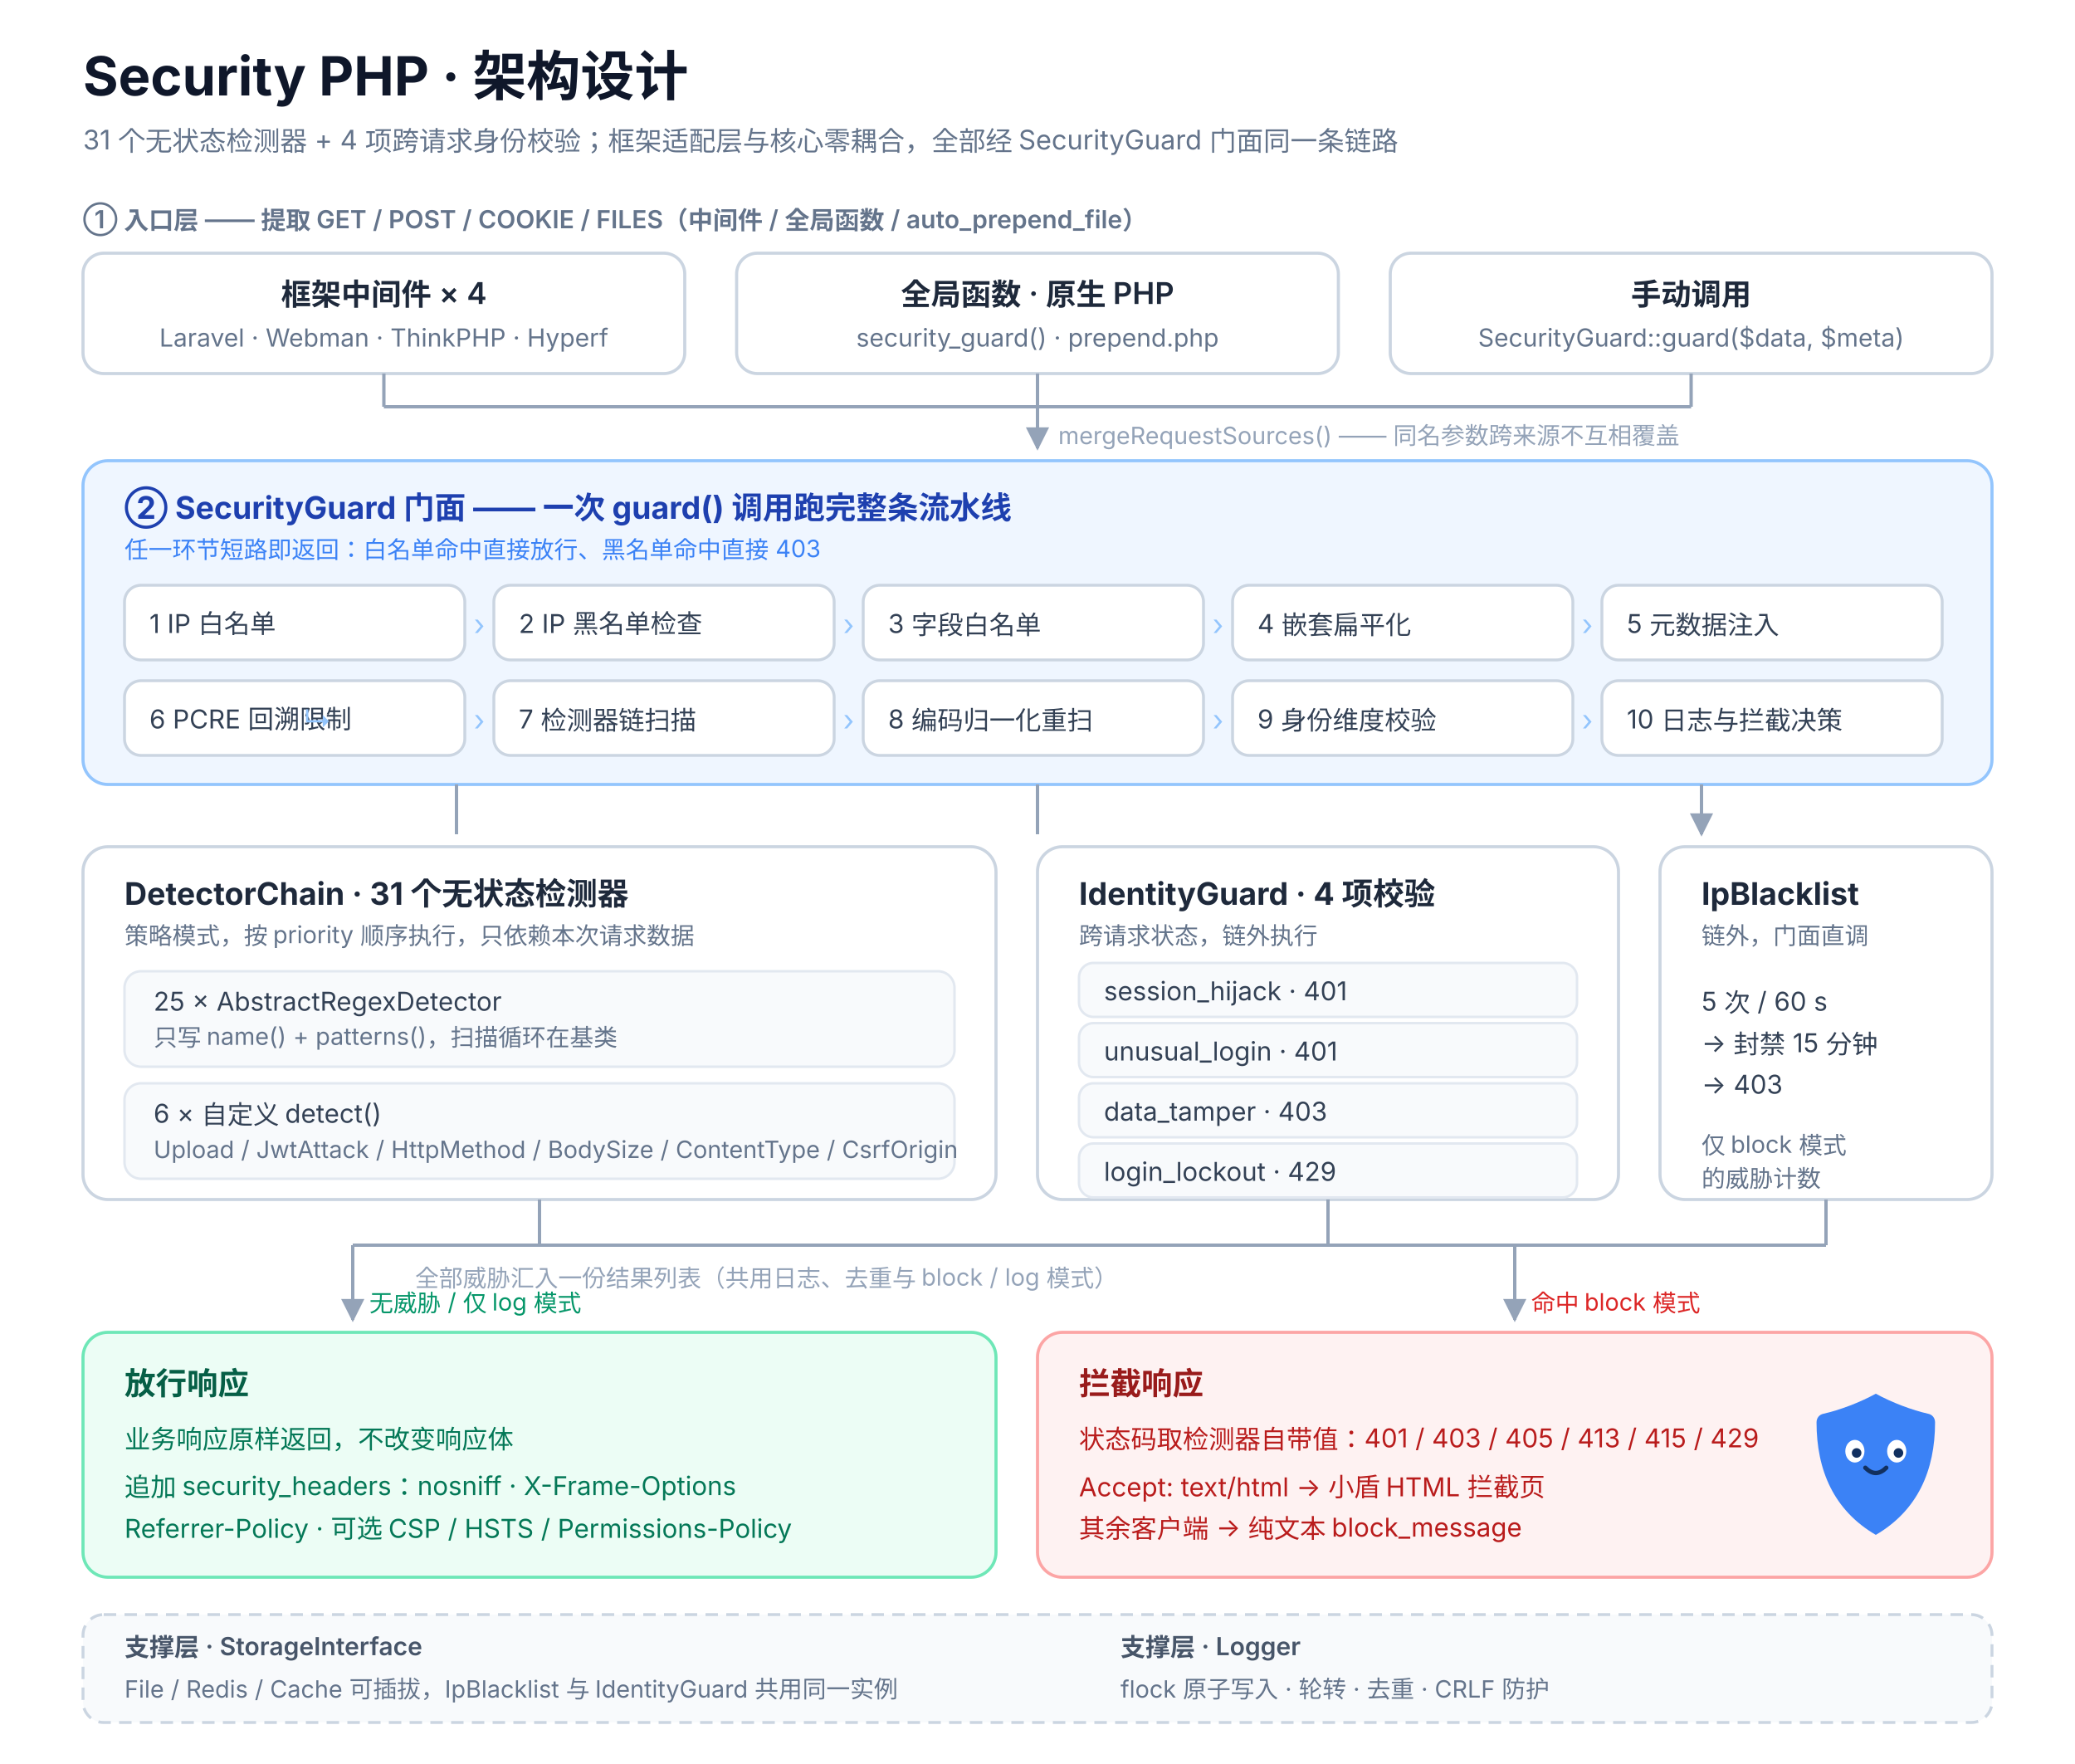
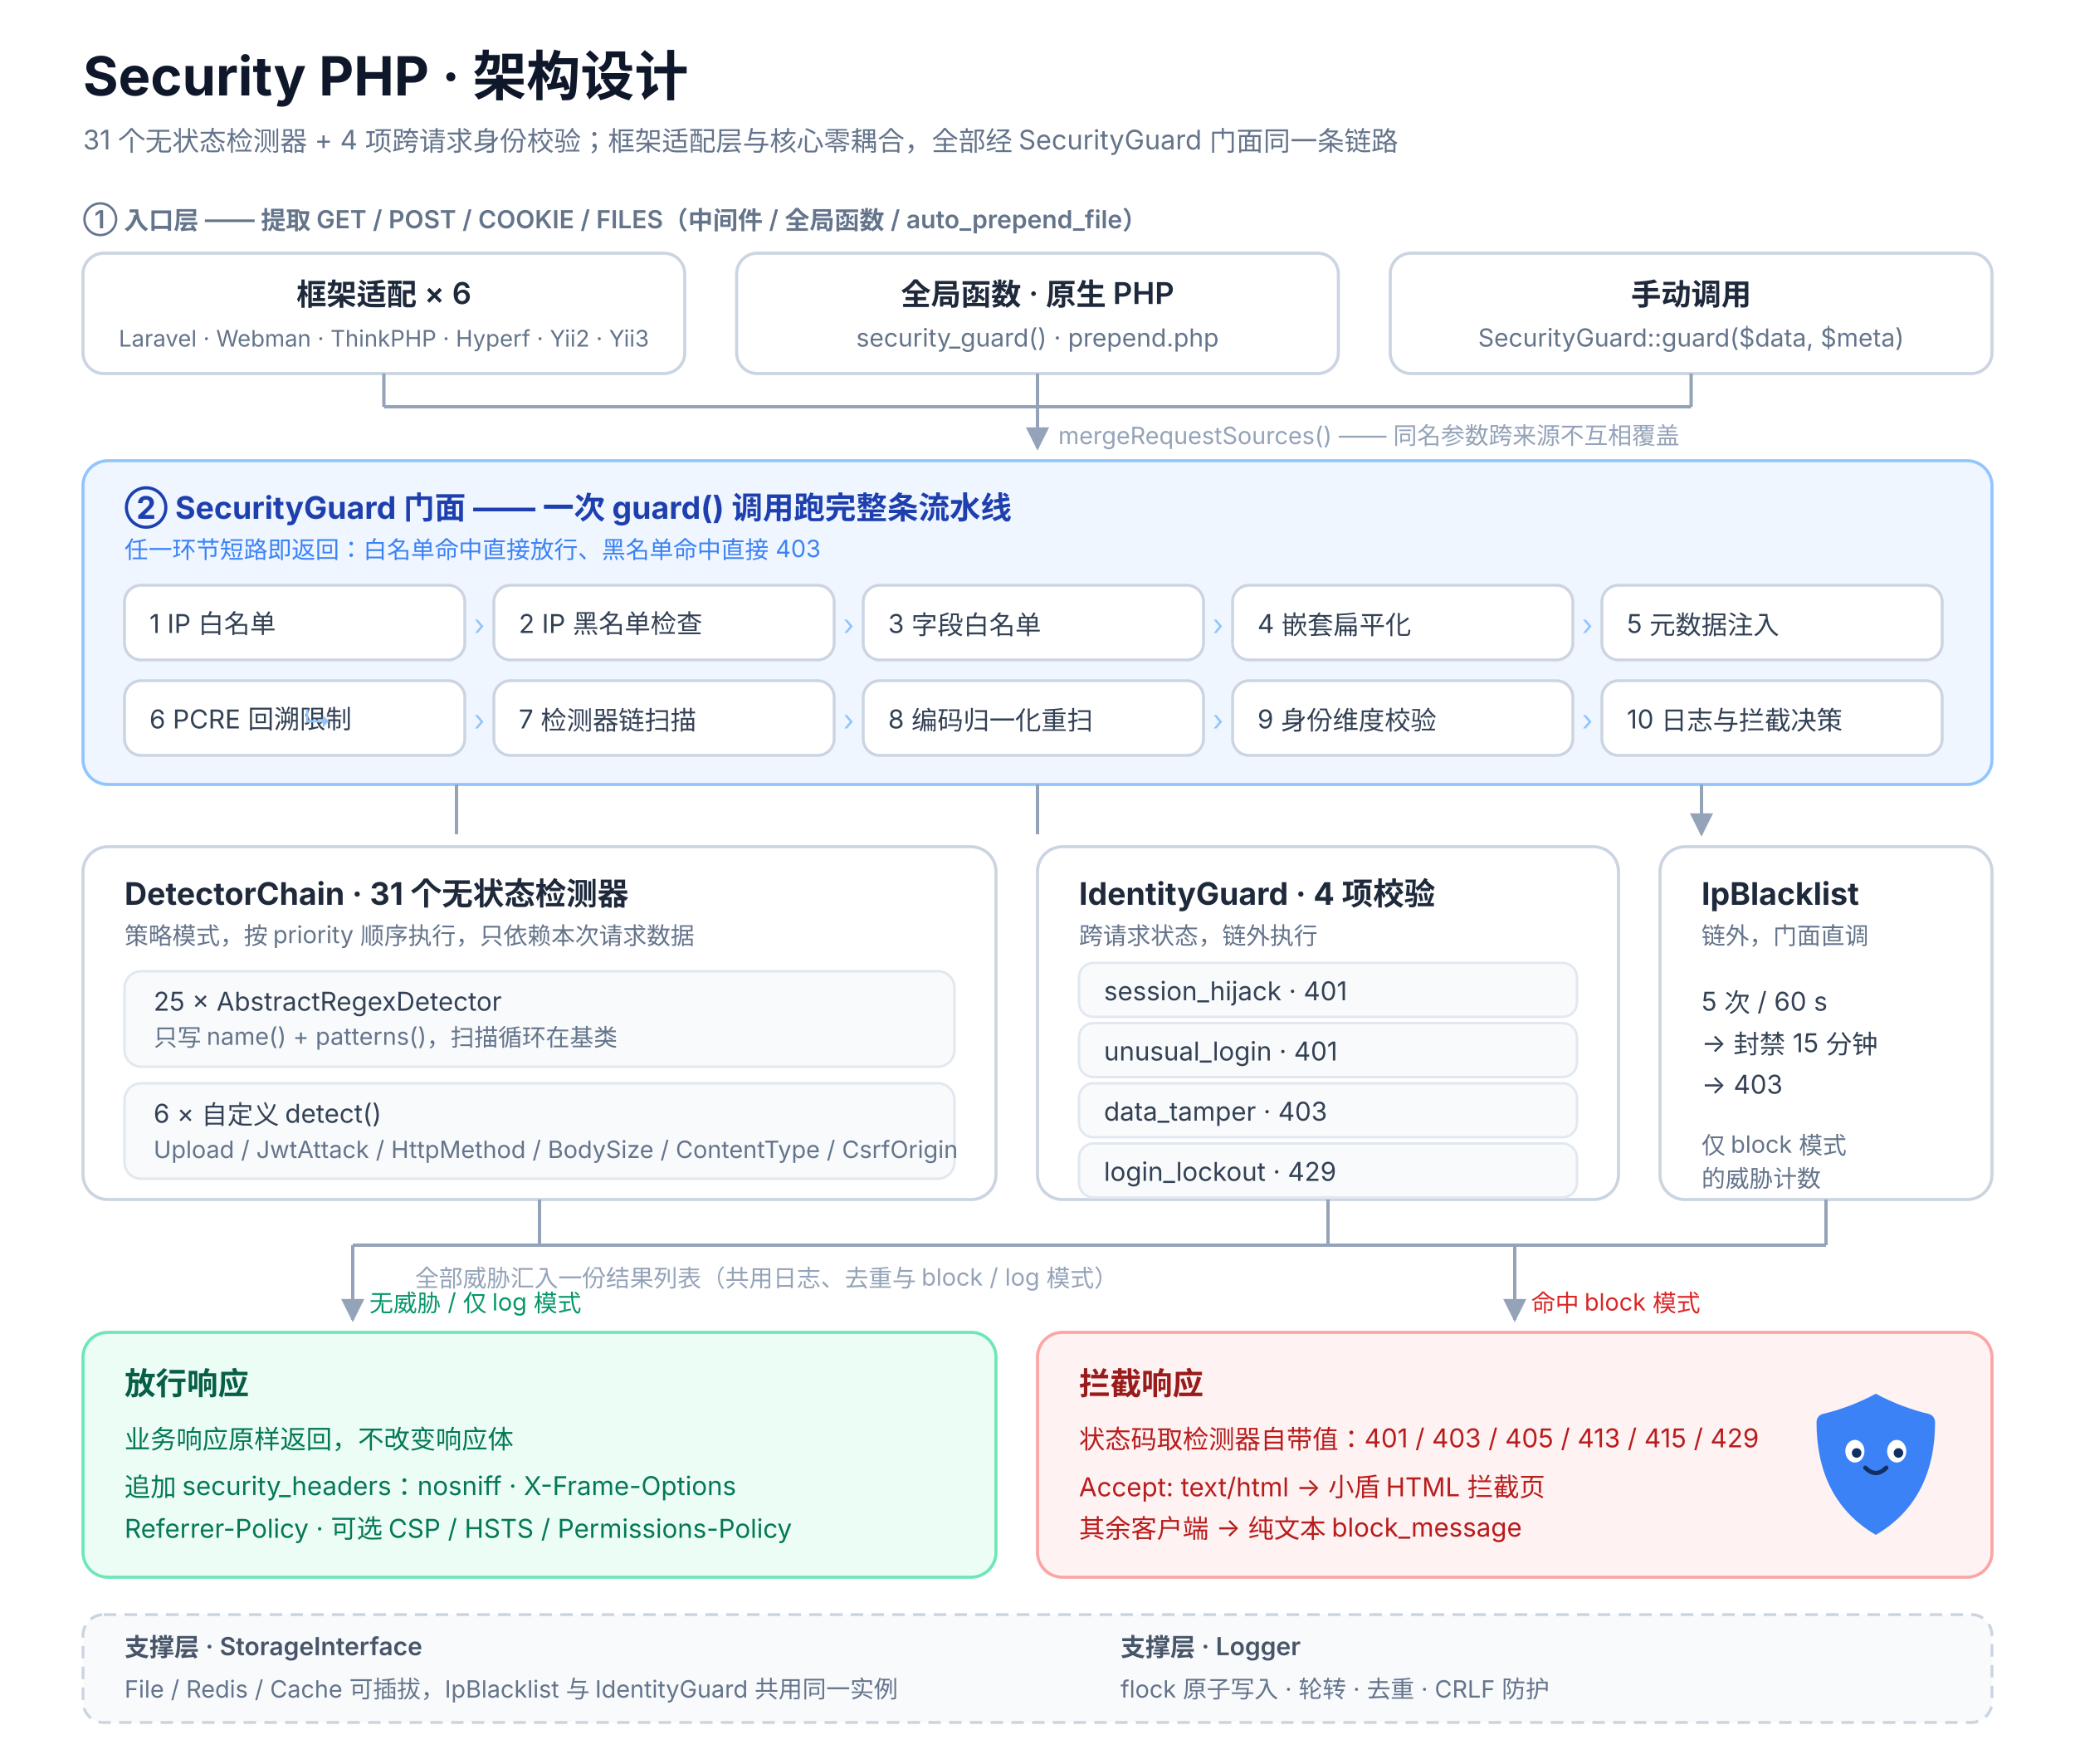
<svg xmlns="http://www.w3.org/2000/svg" viewBox="0 0 1000 850" width="1000" height="850" font-family="-apple-system, BlinkMacSystemFont, 'Segoe UI', 'PingFang SC', 'Hiragino Sans GB', 'Microsoft YaHei', sans-serif" role="img" aria-labelledby="archTitle archDesc">
  <defs>
    <marker id="arrow" viewBox="0 0 10 10" refX="9" refY="5" markerWidth="7" markerHeight="7" orient="auto-start-reverse">
      <path d="M0 0 L10 5 L0 10 z" fill="#94A3B8" />
    </marker>
  </defs>
  <rect width="1000" height="850" fill="#FFFFFF" />
  <text x="40" y="46" font-size="26" font-weight="700" fill="#0F172A">Security PHP · 架构设计</text>
  <text x="40" y="72" font-size="13" fill="#64748B">31 个无状态检测器 + 4 项跨请求身份校验；框架适配层与核心零耦合，全部经 SecurityGuard 门面同一条链路</text>
  <text x="40" y="110" font-size="12" font-weight="600" fill="#64748B">① 入口层 —— 提取 GET / POST / COOKIE / FILES（中间件 / 全局函数 / auto_prepend_file）</text>
  <rect x="40" y="122" width="290" height="58" rx="10" fill="#FFFFFF" stroke="#CBD5E1" stroke-width="1.5" />
-   <text x="185" y="147" font-size="14.5" font-weight="600" fill="#1E293B" text-anchor="middle">框架中间件 × 4</text>
-   <text x="185" y="167" font-size="12" fill="#64748B" text-anchor="middle">Laravel · Webman · ThinkPHP · Hyperf</text>
+   <text x="185" y="147" font-size="14.5" font-weight="600" fill="#1E293B" text-anchor="middle">框架适配 × 6</text>
+   <text x="185" y="167" font-size="11" fill="#64748B" text-anchor="middle">Laravel · Webman · ThinkPHP · Hyperf · Yii2 · Yii3</text>
  <rect x="355" y="122" width="290" height="58" rx="10" fill="#FFFFFF" stroke="#CBD5E1" stroke-width="1.5" />
  <text x="500" y="147" font-size="14.5" font-weight="600" fill="#1E293B" text-anchor="middle">全局函数 · 原生 PHP</text>
  <text x="500" y="167" font-size="12" fill="#64748B" text-anchor="middle">security_guard() · prepend.php</text>
  <rect x="670" y="122" width="290" height="58" rx="10" fill="#FFFFFF" stroke="#CBD5E1" stroke-width="1.5" />
  <text x="815" y="147" font-size="14.5" font-weight="600" fill="#1E293B" text-anchor="middle">手动调用</text>
  <text x="815" y="167" font-size="12" fill="#64748B" text-anchor="middle">SecurityGuard::guard($data, $meta)</text>
  <path d="M185 180 L185 196 M500 180 L500 196 M815 180 L815 196" stroke="#94A3B8" stroke-width="1.6" />
  <path d="M185 196 L815 196" stroke="#94A3B8" stroke-width="1.6" />
  <path d="M500 196 L500 216" stroke="#94A3B8" stroke-width="1.6" marker-end="url(#arrow)" />
  <text x="510" y="214" font-size="11.5" fill="#94A3B8">mergeRequestSources() —— 同名参数跨来源不互相覆盖</text>
  <rect x="40" y="222" width="920" height="156" rx="12" fill="#EFF6FF" stroke="#93C5FD" stroke-width="1.5" />
  <text x="60" y="250" font-size="15" font-weight="700" fill="#1E40AF">② SecurityGuard 门面 —— 一次 guard() 调用跑完整条流水线</text>
  <text x="60" y="269" font-size="11.5" fill="#3B82F6">任一环节短路即返回：白名单命中直接放行、黑名单命中直接 403</text>
  <g font-size="12.5" fill="#334155">
    <rect x="60" y="282" width="164" height="36" rx="8" fill="#FFFFFF" stroke="#CBD5E1" stroke-width="1.4" />
    <text x="72" y="305">1 IP 白名单</text>
    <rect x="238" y="282" width="164" height="36" rx="8" fill="#FFFFFF" stroke="#CBD5E1" stroke-width="1.4" />
    <text x="250" y="305">2 IP 黑名单检查</text>
    <rect x="416" y="282" width="164" height="36" rx="8" fill="#FFFFFF" stroke="#CBD5E1" stroke-width="1.4" />
    <text x="428" y="305">3 字段白名单</text>
    <rect x="594" y="282" width="164" height="36" rx="8" fill="#FFFFFF" stroke="#CBD5E1" stroke-width="1.4" />
    <text x="606" y="305">4 嵌套扁平化</text>
    <rect x="772" y="282" width="164" height="36" rx="8" fill="#FFFFFF" stroke="#CBD5E1" stroke-width="1.4" />
    <text x="784" y="305">5 元数据注入</text>
    <rect x="60" y="328" width="164" height="36" rx="8" fill="#FFFFFF" stroke="#CBD5E1" stroke-width="1.4" />
    <text x="72" y="351">6 PCRE 回溯限制</text>
    <rect x="238" y="328" width="164" height="36" rx="8" fill="#FFFFFF" stroke="#CBD5E1" stroke-width="1.4" />
    <text x="250" y="351">7 检测器链扫描</text>
    <rect x="416" y="328" width="164" height="36" rx="8" fill="#FFFFFF" stroke="#CBD5E1" stroke-width="1.4" />
    <text x="428" y="351">8 编码归一化重扫</text>
    <rect x="594" y="328" width="164" height="36" rx="8" fill="#FFFFFF" stroke="#CBD5E1" stroke-width="1.4" />
    <text x="606" y="351">9 身份维度校验</text>
    <rect x="772" y="328" width="164" height="36" rx="8" fill="#FFFFFF" stroke="#CBD5E1" stroke-width="1.4" />
    <text x="784" y="351">10 日志与拦截决策</text>
  </g>
  <g font-size="14" fill="#93C5FD" text-anchor="middle">
    <text x="231" y="306">›</text>
    <text x="409" y="306">›</text>
    <text x="587" y="306">›</text>
    <text x="765" y="306">›</text>
    <text x="153" y="352">↳</text>
    <text x="231" y="352">›</text>
    <text x="409" y="352">›</text>
    <text x="587" y="352">›</text>
    <text x="765" y="352">›</text>
  </g>
  <path d="M220 378 L220 402 M500 378 L500 402 M820 378 L820 402" stroke="#94A3B8" stroke-width="1.6" marker-end="url(#arrow)" />
  <rect x="40" y="408" width="440" height="170" rx="12" fill="#FFFFFF" stroke="#CBD5E1" stroke-width="1.5" />
  <text x="60" y="436" font-size="15" font-weight="700" fill="#1E293B">DetectorChain · 31 个无状态检测器</text>
  <text x="60" y="455" font-size="11.5" fill="#64748B">策略模式，按 priority 顺序执行，只依赖本次请求数据</text>
  <rect x="60" y="468" width="400" height="46" rx="8" fill="#F8FAFC" stroke="#E2E8F0" stroke-width="1.2" />
  <text x="74" y="487" font-size="12.5" fill="#334155">25 × AbstractRegexDetector</text>
  <text x="74" y="504" font-size="11.5" fill="#64748B">只写 name() + patterns()，扫描循环在基类</text>
  <rect x="60" y="522" width="400" height="46" rx="8" fill="#F8FAFC" stroke="#E2E8F0" stroke-width="1.2" />
  <text x="74" y="541" font-size="12.5" fill="#334155">6 × 自定义 detect()</text>
  <text x="74" y="558" font-size="11.5" fill="#64748B">Upload / JwtAttack / HttpMethod / BodySize / ContentType / CsrfOrigin</text>
  <rect x="500" y="408" width="280" height="170" rx="12" fill="#FFFFFF" stroke="#CBD5E1" stroke-width="1.5" />
  <text x="520" y="436" font-size="15" font-weight="700" fill="#1E293B">IdentityGuard · 4 项校验</text>
  <text x="520" y="455" font-size="11.5" fill="#64748B">跨请求状态，链外执行</text>
  <g font-size="12.5" fill="#334155">
    <rect x="520" y="464" width="240" height="26" rx="7" fill="#F8FAFC" stroke="#E2E8F0" stroke-width="1.2" />
    <text x="532" y="482">session_hijack · 401</text>
    <rect x="520" y="493" width="240" height="26" rx="7" fill="#F8FAFC" stroke="#E2E8F0" stroke-width="1.2" />
    <text x="532" y="511">unusual_login · 401</text>
    <rect x="520" y="522" width="240" height="26" rx="7" fill="#F8FAFC" stroke="#E2E8F0" stroke-width="1.2" />
    <text x="532" y="540">data_tamper · 403</text>
    <rect x="520" y="551" width="240" height="26" rx="7" fill="#F8FAFC" stroke="#E2E8F0" stroke-width="1.2" />
    <text x="532" y="569">login_lockout · 429</text>
  </g>
  <rect x="800" y="408" width="160" height="170" rx="12" fill="#FFFFFF" stroke="#CBD5E1" stroke-width="1.5" />
  <text x="820" y="436" font-size="15" font-weight="700" fill="#1E293B">IpBlacklist</text>
  <text x="820" y="455" font-size="11.5" fill="#64748B">链外，门面直调</text>
  <text x="820" y="487" font-size="12.5" fill="#334155">5 次 / 60 s</text>
  <text x="820" y="507" font-size="12.5" fill="#334155">→ 封禁 15 分钟</text>
  <text x="820" y="527" font-size="12.5" fill="#334155">→ 403</text>
  <text x="820" y="556" font-size="11.5" fill="#64748B">仅 block 模式</text>
  <text x="820" y="572" font-size="11.5" fill="#64748B">的威胁计数</text>
  <path d="M260 578 L260 600 M640 578 L640 600 M880 578 L880 600" stroke="#94A3B8" stroke-width="1.6" />
  <path d="M170 600 L880 600" stroke="#94A3B8" stroke-width="1.6" />
  <text x="200" y="620" font-size="11.5" fill="#94A3B8">全部威胁汇入一份结果列表（共用日志、去重与 block / log 模式）</text>
  <path d="M170 600 L170 636" stroke="#94A3B8" stroke-width="1.6" marker-end="url(#arrow)" />
  <path d="M730 600 L730 636" stroke="#94A3B8" stroke-width="1.6" marker-end="url(#arrow)" />
  <text x="178" y="632" font-size="11.5" fill="#059669">无威胁 / 仅 log 模式</text>
  <text x="738" y="632" font-size="11.5" fill="#DC2626">命中 block 模式</text>
  <rect x="40" y="642" width="440" height="118" rx="12" fill="#ECFDF5" stroke="#6EE7B7" stroke-width="1.5" />
  <text x="60" y="672" font-size="15" font-weight="700" fill="#065F46">放行响应</text>
  <text x="60" y="698" font-size="12.5" fill="#047857">业务响应原样返回，不改变响应体</text>
  <text x="60" y="721" font-size="12.5" fill="#047857">追加 security_headers：nosniff · X-Frame-Options</text>
  <text x="60" y="741" font-size="12.5" fill="#047857">Referrer-Policy · 可选 CSP / HSTS / Permissions-Policy</text>
  <rect x="500" y="642" width="460" height="118" rx="12" fill="#FEF2F2" stroke="#FCA5A5" stroke-width="1.5" />
  <text x="520" y="672" font-size="15" font-weight="700" fill="#991B1B">拦截响应</text>
  <text x="520" y="698" font-size="12.5" fill="#B91C1C">状态码取检测器自带值：401 / 403 / 405 / 413 / 415 / 429</text>
  <text x="520" y="721" font-size="12.5" fill="#B91C1C">Accept: text/html → 小盾 HTML 拦截页</text>
  <text x="520" y="741" font-size="12.5" fill="#B91C1C">其余客户端 → 纯文本 block_message</text>
  <g transform="translate(862 664) scale(0.42)">
    <path d="M100 18 C118 28 142 37 160 41 C165 42 168 46 168 51 C168 106 148 152 100 180 C52 152 32 106 32 51 C32 46 35 42 40 41 C58 37 82 28 100 18 Z" fill="#3B82F6" />
    <ellipse cx="76" cy="84" rx="11" ry="13" fill="#FFFFFF" />
    <ellipse cx="124" cy="84" rx="11" ry="13" fill="#FFFFFF" />
    <circle cx="78" cy="86" r="5.5" fill="#12305F" />
    <circle cx="126" cy="86" r="5.5" fill="#12305F" />
    <path d="M88 103 Q100 115 112 103" fill="none" stroke="#12305F" stroke-width="5" stroke-linecap="round" />
  </g>
  <rect x="40" y="778" width="920" height="52" rx="10" fill="#F8FAFC" stroke="#CBD5E1" stroke-width="1.4" stroke-dasharray="6 4" />
  <text x="60" y="798" font-size="12" font-weight="600" fill="#475569">支撑层 · StorageInterface</text>
  <text x="60" y="818" font-size="11.5" fill="#64748B">File / Redis / Cache 可插拔，IpBlacklist 与 IdentityGuard 共用同一实例</text>
  <text x="540" y="798" font-size="12" font-weight="600" fill="#475569">支撑层 · Logger</text>
  <text x="540" y="818" font-size="11.5" fill="#64748B">flock 原子写入 · 轮转 · 去重 · CRLF 防护</text>
</svg>
